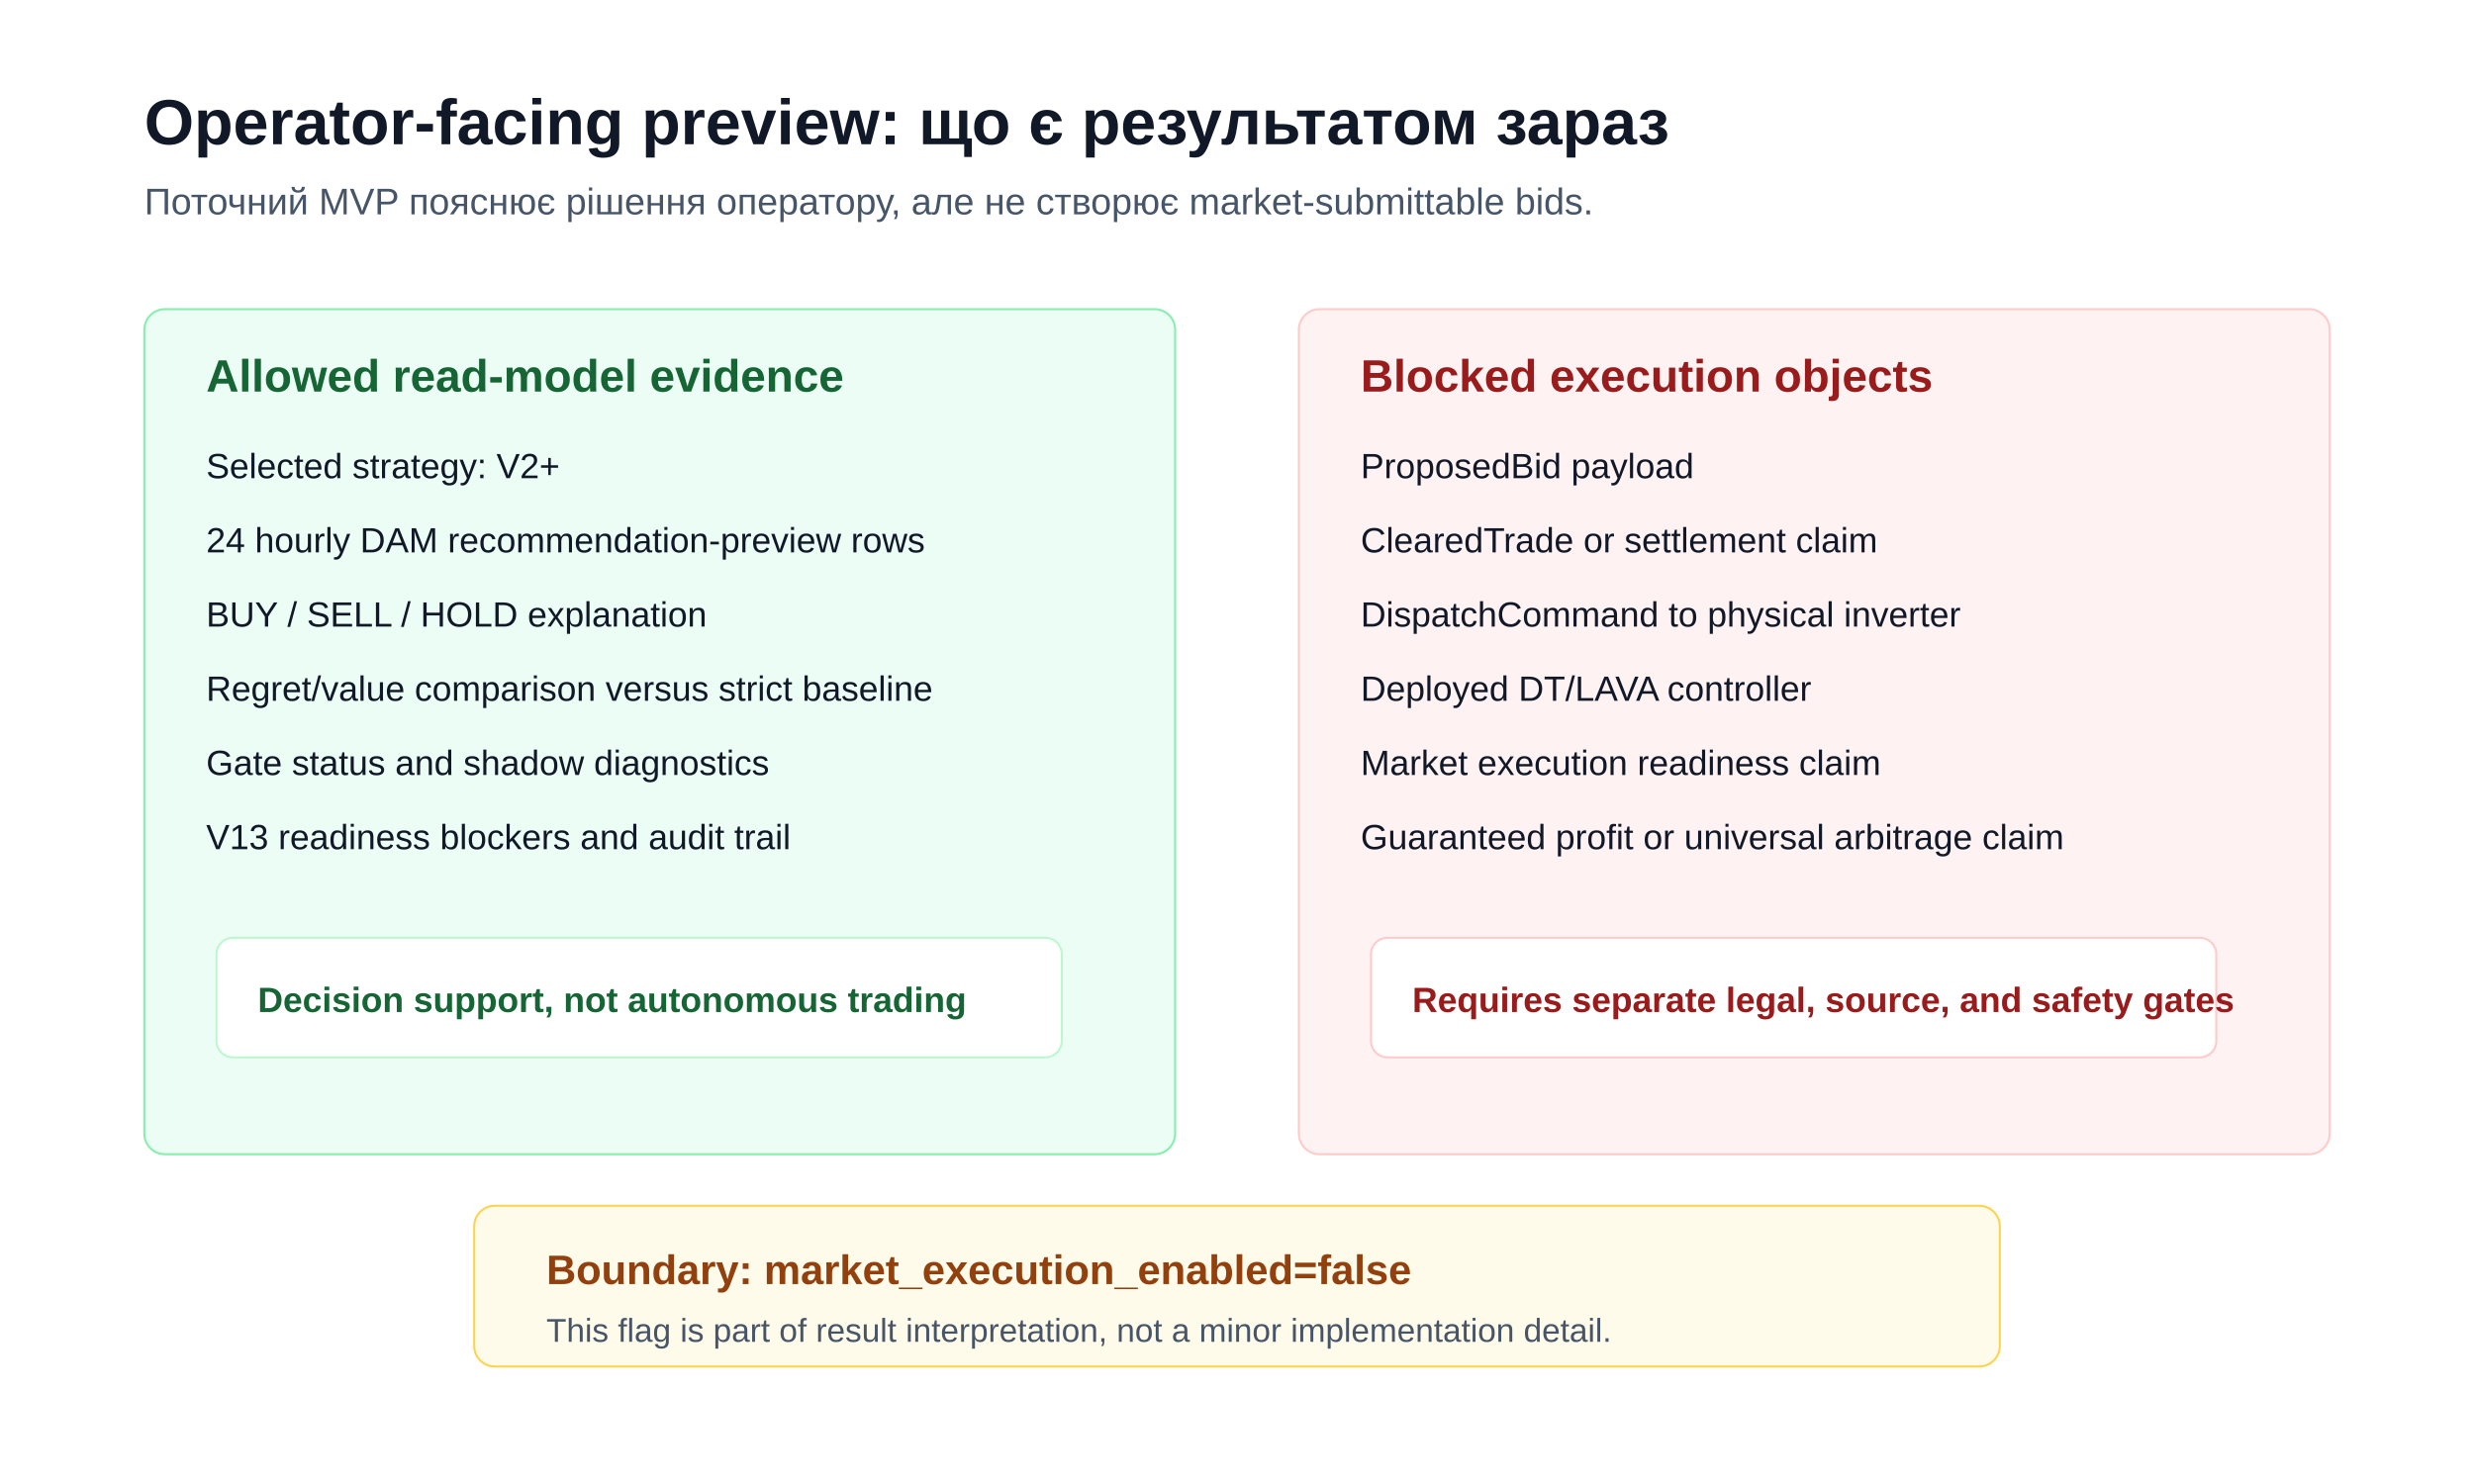
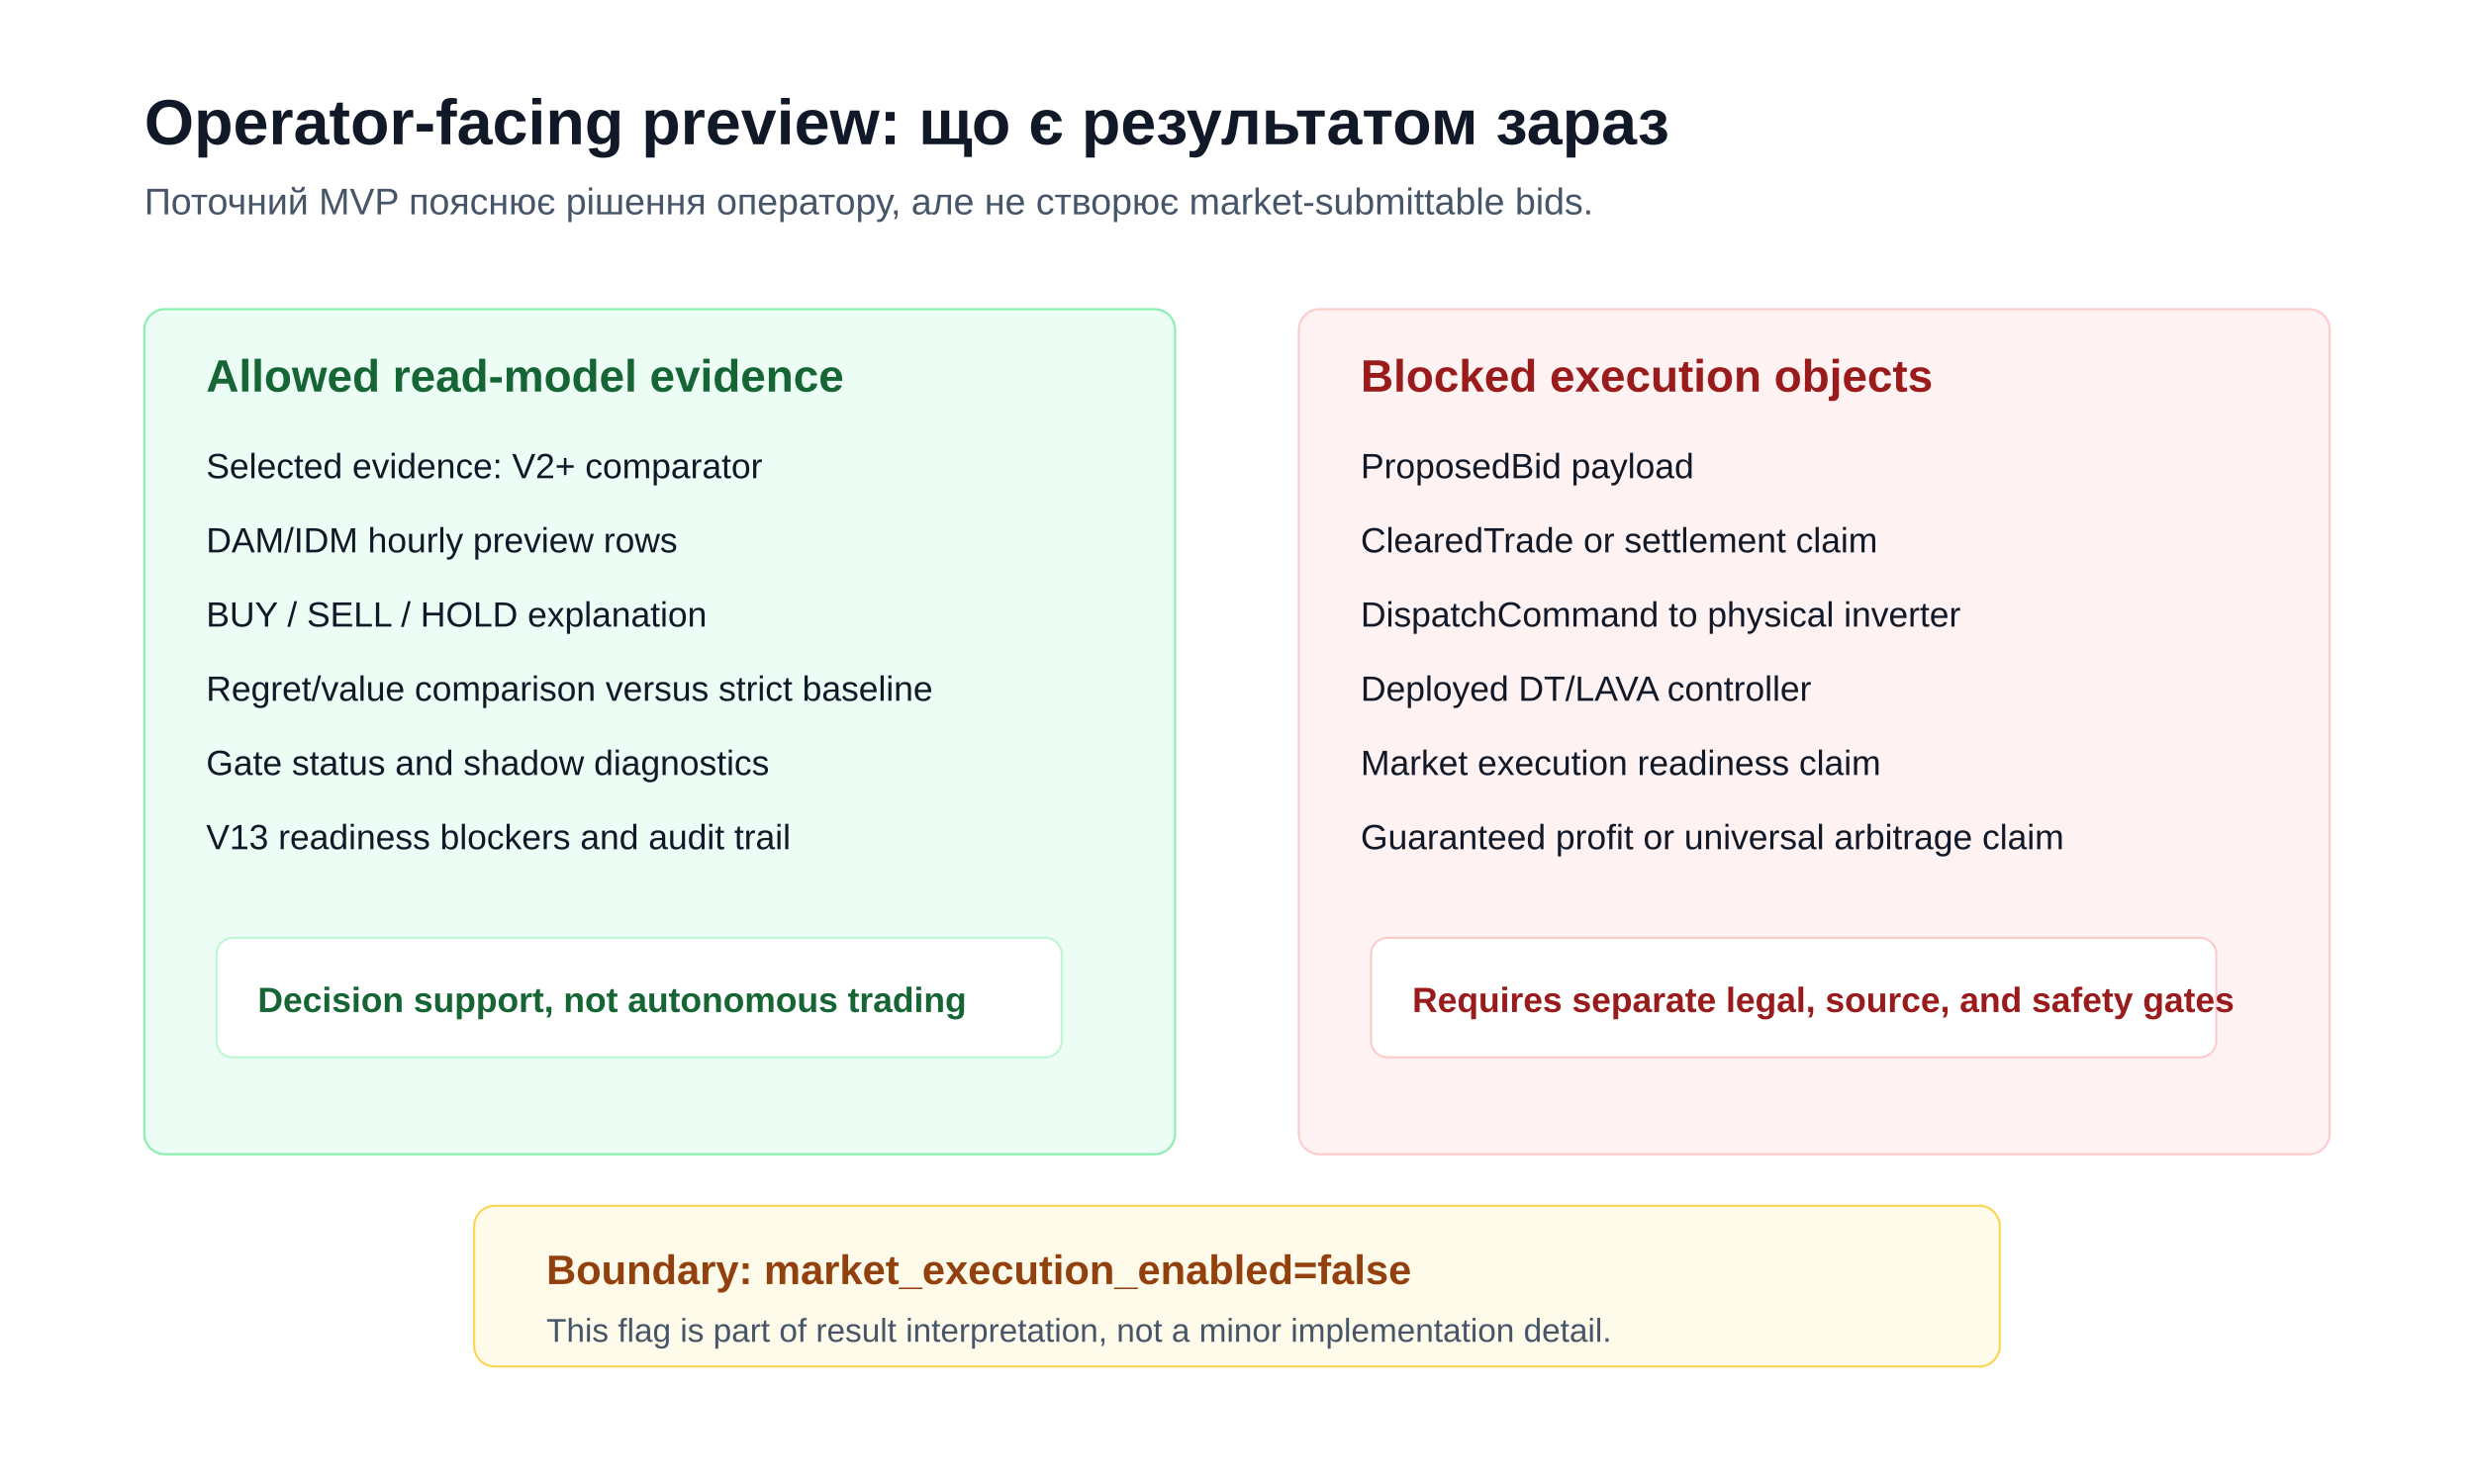
<svg xmlns="http://www.w3.org/2000/svg" width="1200" height="720" viewBox="0 0 1200 720" role="img" aria-labelledby="title desc">
  <rect width="1200" height="720" fill="#ffffff" />
  <text x="70" y="70" font-family="Arial, sans-serif" font-size="31" font-weight="700" fill="#111827">Operator-facing preview: що є результатом зараз</text>
  <text x="70" y="104" font-family="Arial, sans-serif" font-size="18" fill="#475569">Поточний MVP пояснює рішення оператору, але не створює market-submittable bids.</text>
  <g font-family="Arial, sans-serif">
    <rect x="70" y="150" width="500" height="410" rx="10" fill="#ecfdf5" stroke="#86efac" />
    <text x="100" y="190" font-size="22" font-weight="700" fill="#166534">Allowed read-model evidence</text>
-     <text x="100" y="232" font-size="17" fill="#111827">Selected strategy: V2+</text>
-     <text x="100" y="268" font-size="17" fill="#111827">24 hourly DAM recommendation-preview rows</text>
+     <text x="100" y="232" font-size="17" fill="#111827">Selected evidence: V2+ comparator</text>
+     <text x="100" y="268" font-size="17" fill="#111827">DAM/IDM hourly preview rows</text>
    <text x="100" y="304" font-size="17" fill="#111827">BUY / SELL / HOLD explanation</text>
    <text x="100" y="340" font-size="17" fill="#111827">Regret/value comparison versus strict baseline</text>
    <text x="100" y="376" font-size="17" fill="#111827">Gate status and shadow diagnostics</text>
    <text x="100" y="412" font-size="17" fill="#111827">V13 readiness blockers and audit trail</text>
    <rect x="105" y="455" width="410" height="58" rx="8" fill="#ffffff" stroke="#bbf7d0" />
    <text x="125" y="491" font-size="17" font-weight="700" fill="#166534">Decision support, not autonomous trading</text>
    <rect x="630" y="150" width="500" height="410" rx="10" fill="#fef2f2" stroke="#fecaca" />
    <text x="660" y="190" font-size="22" font-weight="700" fill="#991b1b">Blocked execution objects</text>
    <text x="660" y="232" font-size="17" fill="#111827">ProposedBid payload</text>
    <text x="660" y="268" font-size="17" fill="#111827">ClearedTrade or settlement claim</text>
    <text x="660" y="304" font-size="17" fill="#111827">DispatchCommand to physical inverter</text>
    <text x="660" y="340" font-size="17" fill="#111827">Deployed DT/LAVA controller</text>
    <text x="660" y="376" font-size="17" fill="#111827">Market execution readiness claim</text>
    <text x="660" y="412" font-size="17" fill="#111827">Guaranteed profit or universal arbitrage claim</text>
    <rect x="665" y="455" width="410" height="58" rx="8" fill="#ffffff" stroke="#fecaca" />
    <text x="685" y="491" font-size="17" font-weight="700" fill="#991b1b">Requires separate legal, source, and safety gates</text>
    <rect x="230" y="585" width="740" height="78" rx="10" fill="#fffbeb" stroke="#fcd34d" />
    <text x="265" y="623" font-size="20" font-weight="700" fill="#92400e">Boundary: market_execution_enabled=false</text>
    <text x="265" y="651" font-size="16" fill="#475569">This flag is part of result interpretation, not a minor implementation detail.</text>
  </g>
</svg>
